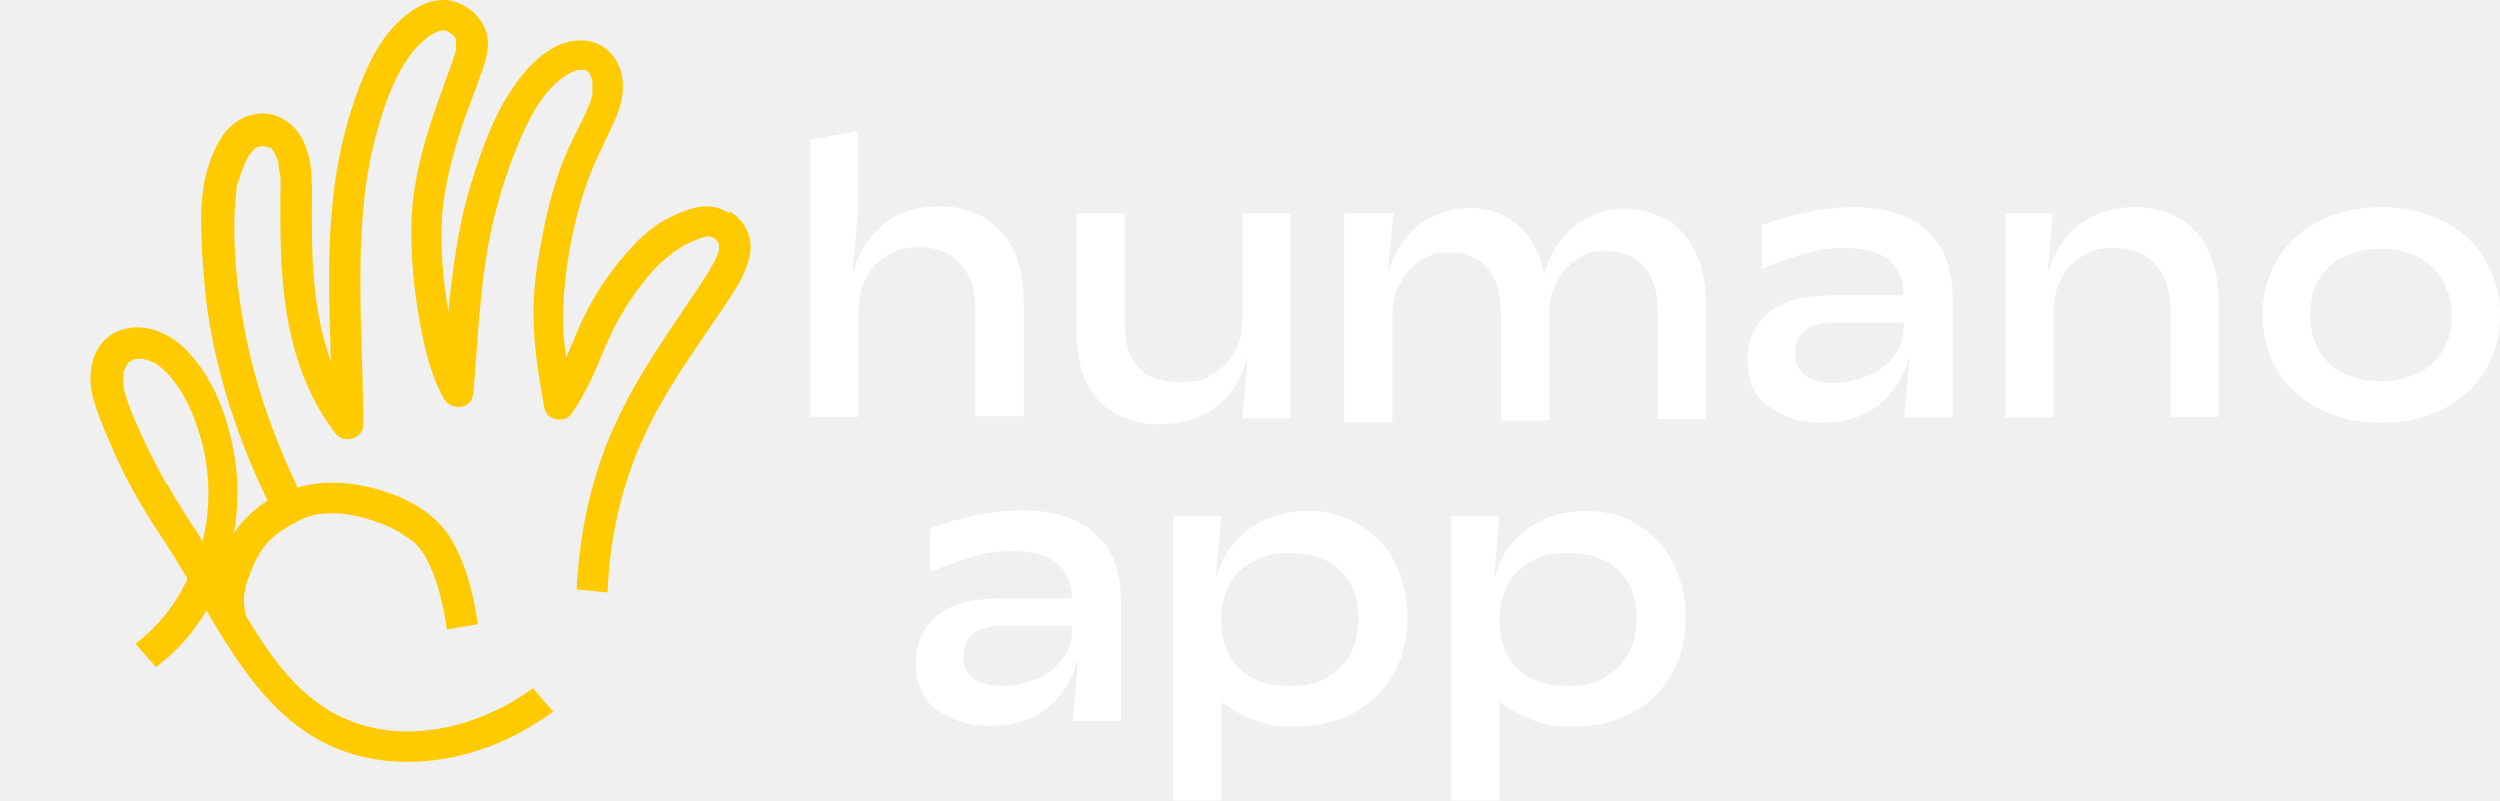
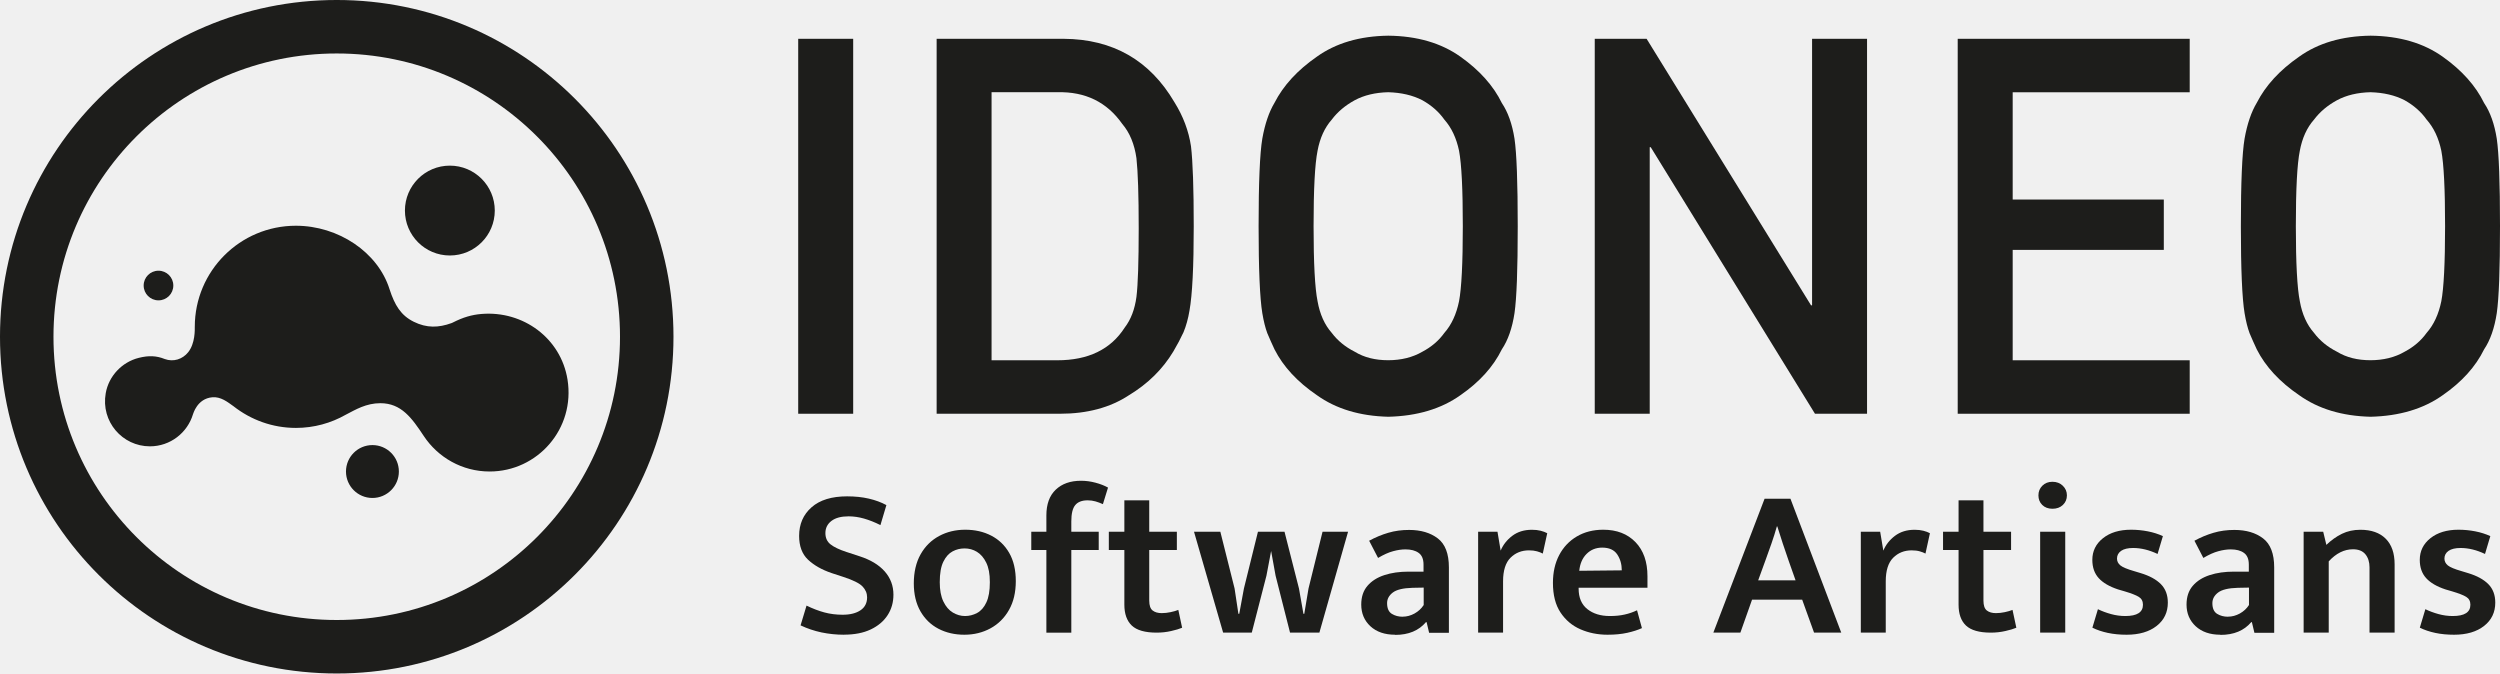
- <svg xmlns="http://www.w3.org/2000/svg" id="Capa_1" version="1.1" viewBox="-12 0 331.575 106.179" width="331.575" height="106.179">
+ <svg xmlns="http://www.w3.org/2000/svg" width="123.084mm" height="33.158mm" viewBox="0 0 123.084 33.158" version="1.1" id="svg1" xml:space="preserve">
  <defs id="defs1">
-     <linearGradient id="swatch17">
-       <stop style="stop-color:#523ec4;stop-opacity:1;" offset="0" id="stop17" />
-     </linearGradient>
    <style id="style1">
      .st0 {
-         fill: #ffcb00;
+         fill: #706f6f;
+         font-family: MuktaMahee-Medium, 'Mukta Mahee';
+         font-size: 21px;
+         font-weight: 500;
+         letter-spacing: .05em;
      }

      .st1 {
-         fill: #523ec4;
-       }
- 
-       .st2 {
-         fill: #fb8730;
+         fill: #1d1d1b;
      }
    </style>
  </defs>
-   <g id="g17" transform="translate(-130.325,-110.1214)">
-     <g id="g5">
-       <path class="st0" d="M 213.6,143 Z" id="path1" />
-       <path class="st0" d="M 213.6,143 Z" id="path2" />
-       <path class="st0" d="m 178.8,115.4 c 0,0 0,0 0.1,0.3 0,0 0,0 0,0 0,0 0,-0.2 -0.1,-0.3 z" id="path3" />
-       <path class="st0" d="m 213.6,143 c 0,0 0,0 0,0 z" id="path4" />
-       <path class="st0" d="m 215,138.4 c -2.4,-1.6 -5,-0.8 -7.3,0.3 -2,0.9 -3.7,2.2 -5.2,3.8 -2.8,2.9 -5.2,6.4 -6.9,10 -0.8,1.6 -1.4,3.4 -2.2,5 -0.2,-1.6 -0.4,-3.3 -0.4,-4.9 0,-3.4 0.4,-6.8 1,-10.1 0.7,-3.6 1.7,-7.2 3.1,-10.5 0.9,-2 1.9,-4 2.8,-6 0.8,-1.8 1.3,-3.9 0.9,-5.9 -0.6,-2.9 -3,-4.9 -6,-4.6 -3.8,0.3 -6.9,3.8 -8.8,6.8 -2.2,3.3 -3.6,7.2 -4.8,10.9 -2,6 -2.8,12.1 -3.4,18.3 -0.6,-3.6 -1,-7.2 -0.9,-10.8 0,-4.2 1,-8.3 2.2,-12.3 0.9,-3 2.2,-6 3.2,-9 0.7,-1.9 1.2,-4.1 0.1,-6 -0.7,-1.4 -2.1,-2.5 -3.6,-3 -2.1,-0.7 -4.2,0 -5.9,1.2 -3.8,2.6 -5.8,6.9 -7.3,11.1 -1.6,4.4 -2.6,9 -3.1,13.7 -0.8,7.2 -0.5,14.4 -0.3,21.6 -1.2,-3.3 -1.9,-6.9 -2.2,-10.5 -0.4,-4.1 -0.3,-8.2 -0.3,-12.2 0,-3.2 -0.4,-6.9 -3.2,-9 -2.8,-2.1 -6.5,-1.1 -8.5,1.6 -1.1,1.5 -1.8,3.4 -2.3,5.2 -0.5,1.7 -0.6,3.5 -0.7,5.3 0,3.7 0.2,7.4 0.6,11 1.1,9.4 4.1,18.6 8.2,27.1 -1.8,1.2 -3.3,2.6 -4.5,4.4 0,0 0,0 0,0.1 0.7,-3.7 0.7,-7.5 0,-11.1 -0.8,-4.4 -2.5,-9 -5.4,-12.4 -1.4,-1.7 -3.2,-3.1 -5.4,-3.7 -2.7,-0.7 -5.7,0 -7.2,2.6 -1.2,2.1 -1.2,4.7 -0.5,7 0.8,2.6 2,5.2 3.1,7.7 1.7,3.7 3.8,7.2 6.1,10.6 1.1,1.7 2.2,3.5 3.2,5.2 -1.6,3.4 -3.9,6.3 -6.9,8.6 l 2.7,3.1 c 2.7,-2 5,-4.6 6.7,-7.5 0.8,1.3 1.5,2.6 2.3,3.8 3,4.8 6.6,9.6 11.5,12.7 8.7,5.5 20.2,4.2 28.8,-0.9 1.2,-0.7 2.3,-1.4 3.4,-2.2 l -2.7,-3.1 c -6.8,5 -16.3,7.5 -24.3,4.3 -6.3,-2.5 -10.2,-8 -13.7,-13.8 -0.5,-1.6 -0.4,-3.3 0.2,-4.9 0.2,-0.5 0.4,-1.1 0.6,-1.6 0.1,-0.2 0.2,-0.5 0.3,-0.7 0.2,-0.4 0.1,-0.2 0.3,-0.6 0.7,-1.2 1.4,-2.2 2.5,-3 0.6,-0.5 1.2,-0.9 1.9,-1.3 0.4,-0.2 0.7,-0.4 1.1,-0.6 0.2,0 0.4,-0.2 0.6,-0.3 0,0 0.5,-0.2 0.5,-0.2 2.7,-0.9 5.8,-0.5 8.6,0.4 1.5,0.5 3,1.1 4.3,2 0.3,0.2 0.7,0.5 1,0.7 0.2,0.1 0.3,0.2 0.5,0.4 0,0 0,0 0.1,0.1 0.5,0.5 0.8,1 1.1,1.4 1.7,3 2.5,6.5 3,9.9 l 4.1,-0.7 c -0.5,-3.6 -1.4,-7.3 -3.1,-10.5 -1.8,-3.5 -5,-5.6 -8.7,-6.9 -3.4,-1.2 -7.4,-1.8 -11,-1 -0.4,0 -0.7,0.2 -1.1,0.3 -3.3,-7 -5.9,-14.3 -7.2,-21.9 -0.7,-3.8 -1.1,-7.6 -1.2,-11.5 0,-2 0,-4.1 0.3,-6.1 0,-0.1 0,-0.3 0,-0.4 0,0 0,0 0,0 0,-0.2 0.1,-0.4 0.2,-0.6 0.2,-0.5 0.3,-1 0.5,-1.5 0.4,-1.2 1,-2.4 1.9,-3.1 0.2,-0.1 0.6,-0.2 0.9,-0.2 0.3,0 0.5,0.1 0.8,0.2 0,0 0,0 0.1,0 0,0 0.1,0 0.2,0.1 0.1,0.2 0.3,0.3 0.4,0.5 0,0 0,0 0,0 0,0 0.1,0.2 0.1,0.3 0.1,0.3 0.3,0.6 0.4,0.9 0,0 0,0 0,0 0,0 0,0 0,0.1 0,0.2 0.1,0.4 0.1,0.6 0,0.4 0.1,0.8 0.2,1.2 0.1,1 0,2 0,3 0,3.9 0,7.9 0.4,11.8 0.7,7 2.6,13.9 7,19.5 1,1.3 3.6,0.6 3.6,-1.2 0,-8.6 -0.7,-17.1 -0.2,-25.7 0.2,-4 0.7,-8.1 1.7,-12 1.1,-4.2 2.5,-8.7 5.3,-12.1 0.5,-0.6 1.2,-1.2 1.8,-1.7 0.6,-0.4 1.2,-0.7 1.7,-0.8 0.5,-0.1 0.7,0 1.1,0.2 0.2,0.1 0.4,0.3 0.6,0.5 0,0 0.1,0.1 0.2,0.2 0,0 0,0 0,0.1 0,0 0.2,0.1 0.1,0.3 0,0 0,0 0,0 0,0 0,0 0,0 0,0 0,0 0,0 0,0 0,0 0,0.1 0,0.2 0,0.3 0,0.5 0,0.2 0,0.3 0,0.5 0.1,-0.6 0,0 0,0.2 -0.2,0.5 -0.3,1 -0.5,1.6 -2.5,6.8 -5.2,13.8 -5.4,21.2 -0.1,4.4 0.3,8.9 1.1,13.2 0.6,3.5 1.5,7.2 3.2,10.2 1,1.7 3.7,1.4 3.9,-0.7 0.7,-8 0.9,-16.1 2.9,-23.9 1,-3.8 2.3,-7.7 4,-11.3 1.3,-2.8 3.4,-6.2 6.4,-7.5 0.4,-0.2 0.3,-0.1 0.6,-0.2 0.2,0 0.3,0 0.5,0 0,0 0,0 0,0 0.1,0 0.2,0 0.4,0 0,0 0,0 0,0 0.1,0 0.2,0 0.3,0.1 0,0 0,0 0,0 0,0 0.1,0.1 0.2,0.2 0,0 0,0 0,0 0,0 0.2,0.2 0.2,0.3 0,0.1 0.1,0.3 0.2,0.5 0,0 0.1,0.5 0.1,0.6 0,0 0,0 0,0 0,0 0,0.2 0,0.3 0,0.2 0,0.4 0,0.6 0,0.2 0,0.4 0,0.5 0,0 0,0 0,0 0,0 0,0.2 0,0.2 -0.2,0.8 -0.5,1.5 -0.8,2.2 -0.9,2 -2,3.9 -2.8,5.9 -1.4,3.3 -2.3,6.8 -3,10.4 -0.7,3.6 -1.3,7.2 -1.2,10.9 0,4 0.7,8 1.4,12 0.3,1.8 2.7,2.3 3.7,0.8 1.9,-2.7 3.2,-5.9 4.5,-9 1.3,-3 2.9,-5.8 5,-8.4 0.9,-1.1 1.6,-2 2.7,-2.9 0.4,-0.3 0.8,-0.7 1.2,-1 0.2,-0.1 0.4,-0.3 0.6,-0.4 0,0 0,0 0,0 0.1,0 0.2,-0.1 0.3,-0.2 0.6,-0.4 1.3,-0.7 2,-1 0.7,-0.3 1.5,-0.6 2.1,-0.5 0,0 0.3,0.2 0.3,0.1 0.1,0 0.3,0.3 0.3,0.2 0.1,0.2 0.3,0.3 0.4,0.5 0,0 0,0.2 0.1,0.3 0,0 0,0 0,0 0,0 0,0 0,0 0,0 0,0 0,0 0,0.1 0,0.2 0,0.1 0,0 0,0 0,0 0,0 0,0.1 0,0.2 0,0 0,-0.1 0,-0.2 0,0 0,0.1 0,0.2 0,0 0,0.2 0,0.3 0,0 0,0 0,0 -0.1,0.4 -0.2,0.8 -0.4,1.1 0,0.2 -0.2,0.4 -0.3,0.6 0,0 0,0.2 -0.1,0.2 0,0 0,0.1 -0.1,0.2 -0.6,1.1 -1.3,2.1 -2,3.2 -3.8,5.7 -7.8,11.2 -10.7,17.5 -3.3,7 -4.9,14.6 -5.3,22.3 l 4.1,0.4 c 0.3,-7.2 1.8,-14.1 4.8,-20.6 2.9,-6.4 7.1,-12 11,-17.8 1.3,-2 2.7,-4.1 3.1,-6.5 0.4,-2.2 -0.7,-4.4 -2.6,-5.6 z m -74.6,35.9 c -1,-1.7 -1.8,-3.4 -2.7,-5.2 -1,-2.1 -2.1,-4.5 -2.7,-6.5 -0.3,-0.9 -0.4,-1.8 -0.3,-2.7 0,-0.4 0,-0.5 0.2,-0.9 0.2,-0.4 0.3,-0.6 0.6,-0.9 0.6,-0.4 1.3,-0.5 2,-0.3 0.4,0 0.8,0.3 1.2,0.4 0.3,0.1 0.5,0.3 0.8,0.5 0,0 0.6,0.5 0.6,0.5 2.5,2.5 3.9,5.7 4.9,9.2 1.2,4.3 1.3,9 0.2,13.5 -1.6,-2.5 -3.3,-5 -4.7,-7.6 z m 55.7,-54.5 c -0.2,0 -0.1,0 0,0 z m 0.5,0.3 z m 0.3,1.3 c 0,0.1 0,0.2 0,0 z" id="path5" />
+   <g id="layer1" transform="translate(-67.5931,-36.52322)">
+     <g id="g6" transform="matrix(0.2645833,0,0,0.2645833,18.64784,-24.44472)">
+       <path class="st1" d="m 333.52,237.65 h 10.23 v 69.77 h -10.23 z" id="path1" />
+       <path class="st1" d="m 359.27,237.65 h 23.65 c 9.15,0.06 16.01,3.99 20.59,11.77 1.64,2.62 2.67,5.36 3.1,8.23 0.34,2.87 0.51,7.83 0.51,14.88 0,7.5 -0.26,12.73 -0.79,15.7 -0.25,1.5 -0.62,2.84 -1.11,4.02 -0.53,1.15 -1.16,2.34 -1.9,3.59 -1.98,3.29 -4.73,6 -8.25,8.13 -3.49,2.3 -7.77,3.45 -12.84,3.45 h -22.95 v -69.77 z m 10.23,59.82 h 12.25 c 5.75,0 9.93,-2.03 12.53,-6.09 1.15,-1.5 1.87,-3.4 2.18,-5.71 0.28,-2.27 0.42,-6.52 0.42,-12.76 0,-6.24 -0.14,-10.42 -0.42,-13.04 -0.37,-2.62 -1.25,-4.75 -2.64,-6.38 -2.85,-4.06 -6.87,-6.03 -12.07,-5.9 H 369.5 v 49.87 z" id="path2" />
+       <path class="st1" d="m 419.19,272.53 c 0,-8.12 0.23,-13.55 0.69,-16.3 0.49,-2.75 1.25,-4.97 2.27,-6.67 1.64,-3.21 4.26,-6.07 7.88,-8.58 3.55,-2.54 7.98,-3.84 13.3,-3.91 5.37,0.06 9.85,1.37 13.43,3.92 3.55,2.52 6.12,5.39 7.69,8.61 1.14,1.69 1.93,3.91 2.36,6.65 0.4,2.74 0.6,8.17 0.6,16.27 0,8.1 -0.2,13.37 -0.6,16.17 -0.43,2.81 -1.22,5.06 -2.36,6.75 -1.58,3.22 -4.14,6.06 -7.69,8.52 -3.58,2.55 -8.06,3.89 -13.43,4.02 -5.31,-0.13 -9.74,-1.47 -13.3,-4.02 -3.61,-2.46 -6.24,-5.29 -7.88,-8.52 -0.49,-1.05 -0.94,-2.06 -1.34,-3.01 -0.37,-0.99 -0.68,-2.23 -0.93,-3.73 -0.46,-2.81 -0.69,-8.2 -0.69,-16.17 z m 10.23,0 c 0,6.87 0.25,11.52 0.74,13.95 0.43,2.43 1.32,4.4 2.65,5.9 1.08,1.44 2.51,2.61 4.27,3.5 1.73,1.06 3.81,1.58 6.22,1.58 2.41,0 4.56,-0.53 6.36,-1.58 1.7,-0.9 3.06,-2.06 4.09,-3.5 1.33,-1.5 2.24,-3.47 2.74,-5.9 0.46,-2.43 0.7,-7.08 0.7,-13.95 0,-6.87 -0.23,-11.56 -0.7,-14.05 -0.5,-2.37 -1.41,-4.3 -2.74,-5.8 -1.02,-1.44 -2.38,-2.64 -4.09,-3.6 -1.8,-0.93 -3.92,-1.42 -6.36,-1.49 -2.41,0.06 -4.49,0.56 -6.22,1.49 -1.76,0.96 -3.19,2.16 -4.27,3.6 -1.33,1.5 -2.21,3.44 -2.65,5.8 -0.5,2.49 -0.74,7.18 -0.74,14.05 z" id="path3" />
+       <path class="st1" d="m 481.75,237.65 h 9.64 l 30.6,49.6 h 0.19 v -49.6 h 10.23 v 69.77 h -9.69 l -30.56,-49.6 h -0.19 v 49.6 h -10.23 v -69.77 z" id="path4" />
+       <path class="st1" d="m 549.28,237.65 h 43.17 v 9.95 h -32.94 v 19.96 h 28.12 v 9.37 h -28.12 v 20.54 h 32.94 v 9.95 h -43.17 z" id="path5" />
+       <path class="st1" d="m 601.97,272.53 c 0,-8.12 0.23,-13.55 0.69,-16.3 0.49,-2.75 1.25,-4.97 2.27,-6.67 1.64,-3.21 4.26,-6.07 7.88,-8.58 3.55,-2.54 7.98,-3.84 13.3,-3.91 5.37,0.06 9.85,1.37 13.43,3.92 3.55,2.52 6.12,5.39 7.69,8.61 1.14,1.69 1.93,3.91 2.36,6.65 0.4,2.74 0.6,8.17 0.6,16.27 0,8.1 -0.2,13.37 -0.6,16.17 -0.43,2.81 -1.22,5.06 -2.36,6.75 -1.58,3.22 -4.14,6.06 -7.69,8.52 -3.58,2.55 -8.06,3.89 -13.43,4.02 -5.31,-0.13 -9.74,-1.47 -13.3,-4.02 -3.61,-2.46 -6.24,-5.29 -7.88,-8.52 -0.49,-1.05 -0.94,-2.06 -1.34,-3.01 -0.37,-0.99 -0.68,-2.23 -0.93,-3.73 -0.46,-2.81 -0.69,-8.2 -0.69,-16.17 z m 10.23,0 c 0,6.87 0.25,11.52 0.74,13.95 0.43,2.43 1.32,4.4 2.65,5.9 1.08,1.44 2.51,2.61 4.27,3.5 1.73,1.06 3.81,1.58 6.22,1.58 2.41,0 4.56,-0.53 6.36,-1.58 1.7,-0.9 3.06,-2.06 4.09,-3.5 1.33,-1.5 2.24,-3.47 2.74,-5.9 0.46,-2.43 0.7,-7.08 0.7,-13.95 0,-6.87 -0.23,-11.56 -0.7,-14.05 -0.5,-2.37 -1.41,-4.3 -2.74,-5.8 -1.02,-1.44 -2.38,-2.64 -4.09,-3.6 -1.8,-0.93 -3.92,-1.42 -6.36,-1.49 -2.41,0.06 -4.49,0.56 -6.22,1.49 -1.76,0.96 -3.19,2.16 -4.27,3.6 -1.33,1.5 -2.21,3.44 -2.65,5.8 -0.5,2.49 -0.74,7.18 -0.74,14.05 z" id="path6" />
    </g>
-     <g id="g16" style="fill:#ffffff;fill-opacity:1">
-       <g id="g11" style="fill:#ffffff;fill-opacity:1">
-         <path class="st2" d="m 225.7,128.7 6.4,-1.2 v 10.8 l -0.7,7.9 h 0.1 c 0.7,-2.7 2.1,-4.8 4.1,-6.4 2,-1.6 4.4,-2.3 7.2,-2.3 2.8,0 4.4,0.5 6.1,1.5 1.7,1 3,2.5 3.9,4.4 0.9,1.9 1.3,4.2 1.3,6.9 v 15 h -6.4 v -14.2 c 0,-2.5 -0.7,-4.5 -2,-6 -1.3,-1.5 -3.2,-2.2 -5.5,-2.2 -2.3,0 -3,0.4 -4.2,1.1 -1.2,0.7 -2.2,1.7 -2.8,3 -0.7,1.3 -1,2.7 -1,4.4 v 14 h -6.4 v -36.8 z" id="path6" style="fill:#ffffff;fill-opacity:1" />
-         <path class="st2" d="m 263.9,163.1 c -1.9,-2.1 -2.8,-5.2 -2.8,-9.3 v -15.4 h 6.4 v 14.7 c 0,2.6 0.6,4.5 1.9,5.8 1.2,1.3 3,1.9 5.4,1.9 2.4,0 3.2,-0.3 4.4,-1.1 1.3,-0.7 2.2,-1.7 2.9,-2.9 0.7,-1.3 1,-2.7 1,-4.4 v -14 h 6.4 v 27.2 h -6.4 l 0.7,-7.9 h -0.1 c -0.7,2.7 -2.1,4.8 -4.1,6.4 -2,1.5 -4.5,2.3 -7.5,2.3 -3,0 -6.3,-1.1 -8.1,-3.2 z" id="path7" style="fill:#ffffff;fill-opacity:1" />
-         <path class="st2" d="m 296.7,138.4 h 6.4 l -0.7,7.9 h 0.1 c 0.7,-2.7 2,-4.8 4,-6.3 2,-1.5 4.2,-2.3 6.7,-2.3 2.5,0 4.8,0.8 6.5,2.3 1.7,1.5 2.9,3.6 3.4,6.4 h 0.1 c 0.7,-2.7 2.1,-4.8 4,-6.3 1.9,-1.5 4.2,-2.3 6.7,-2.3 2.5,0 5.9,1.1 7.8,3.4 1.9,2.3 2.9,5.4 2.9,9.5 v 15 h -6.4 v -14.2 c 0,-2.6 -0.6,-4.6 -1.8,-6 -1.2,-1.4 -2.9,-2.1 -5.1,-2.1 -2.2,0 -2.6,0.4 -3.8,1.1 -1.1,0.7 -2,1.7 -2.7,3 -0.7,1.3 -1,2.7 -1,4.4 v 14 h -6.4 v -14.2 c 0,-2.6 -0.6,-4.6 -1.8,-6 -1.2,-1.4 -2.9,-2.1 -5.1,-2.1 -2.2,0 -2.6,0.4 -3.8,1.1 -1.1,0.7 -2,1.7 -2.7,3 -0.7,1.3 -1,2.7 -1,4.4 v 14 h -6.4 v -27.2 z" id="path8" style="fill:#ffffff;fill-opacity:1" />
-         <path class="st2" d="m 352.7,164 c -1.8,-1.5 -2.6,-3.6 -2.6,-6.2 0,-2.6 1,-4.8 2.9,-6.3 1.9,-1.5 4.7,-2.2 8.2,-2.2 h 9.6 c 0,-2.1 -0.7,-3.6 -2,-4.7 -1.3,-1.1 -3.2,-1.6 -5.6,-1.6 -2.4,0 -3.5,0.2 -5.3,0.7 -1.9,0.5 -3.8,1.2 -5.9,2.1 V 140 c 4.4,-1.6 8.5,-2.4 12.3,-2.4 3.8,0 7.3,1 9.6,3.1 2.2,2 3.4,5 3.4,8.9 v 15.9 h -6.4 l 0.7,-7.9 h -0.1 c -0.8,2.8 -2.2,4.9 -4.2,6.4 -2,1.5 -4.5,2.2 -7.4,2.2 -2.9,0 -5.3,-0.8 -7.1,-2.3 z m 13.4,-4 c 1.4,-0.6 2.6,-1.5 3.4,-2.7 0.9,-1.1 1.3,-2.3 1.3,-3.7 v -0.7 h -9 c -1.8,0 -3.1,0.3 -4,1 -0.9,0.7 -1.4,1.7 -1.4,3 0,1.3 0.4,2.3 1.3,3 0.9,0.7 2.2,1 3.8,1 1.6,0 3.1,-0.3 4.6,-1 z" id="path9" style="fill:#ffffff;fill-opacity:1" />
-         <path class="st2" d="m 384.2,138.4 h 6.4 l -0.7,7.9 h 0.1 c 0.7,-2.7 2.1,-4.8 4.1,-6.4 2,-1.5 4.4,-2.3 7.2,-2.3 2.8,0 4.4,0.5 6.1,1.5 1.7,1 3,2.5 3.9,4.4 0.9,1.9 1.3,4.2 1.3,6.9 v 15 h -6.4 v -14.2 c 0,-2.5 -0.7,-4.5 -2,-6 -1.3,-1.5 -3.2,-2.2 -5.5,-2.2 -2.3,0 -3,0.4 -4.2,1.1 -1.2,0.7 -2.2,1.7 -2.8,3 -0.7,1.3 -1,2.7 -1,4.4 v 14 h -6.4 v -27.2 z" id="path10" style="fill:#ffffff;fill-opacity:1" />
-         <path class="st2" d="m 426,164.4 c -2.4,-1.2 -4.3,-2.9 -5.6,-5.1 -1.3,-2.2 -2,-4.6 -2,-7.4 0,-2.8 0.7,-5.2 2,-7.4 1.3,-2.2 3.2,-3.9 5.6,-5.1 2.4,-1.2 5.1,-1.8 8.1,-1.8 3,0 5.8,0.6 8.2,1.8 2.4,1.2 4.3,2.9 5.6,5.1 1.3,2.2 2,4.6 2,7.4 0,2.8 -0.7,5.2 -2,7.4 -1.3,2.2 -3.2,3.9 -5.6,5.1 -2.4,1.2 -5.1,1.8 -8.2,1.8 -3.1,0 -5.7,-0.6 -8.1,-1.8 z m 13.1,-4.8 c 1.4,-0.7 2.5,-1.8 3.3,-3.1 0.8,-1.3 1.1,-2.9 1.1,-4.6 0,-1.7 -0.4,-3.2 -1.2,-4.6 -0.8,-1.3 -1.9,-2.4 -3.3,-3.1 -1.4,-0.7 -3,-1.1 -4.9,-1.1 -1.9,0 -3.5,0.4 -5,1.1 -1.4,0.7 -2.5,1.8 -3.3,3.1 -0.8,1.3 -1.1,2.9 -1.1,4.6 0,1.7 0.4,3.2 1.1,4.6 0.8,1.3 1.8,2.4 3.3,3.1 1.4,0.7 3.1,1.1 5,1.1 1.9,0 3.5,-0.4 4.9,-1.1 z" id="path11" style="fill:#ffffff;fill-opacity:1" />
-       </g>
-       <g id="g15" style="fill:#ffffff;fill-opacity:1">
-         <path class="st2" d="m 242.4,204.2 c -1.8,-1.5 -2.6,-3.6 -2.6,-6.2 0,-2.6 1,-4.8 2.9,-6.3 1.9,-1.5 4.7,-2.2 8.2,-2.2 h 9.6 c 0,-2.1 -0.7,-3.6 -2,-4.7 -1.3,-1.1 -3.2,-1.6 -5.6,-1.6 -2.4,0 -3.5,0.2 -5.3,0.7 -1.9,0.5 -3.8,1.2 -5.9,2.1 v -5.8 c 4.4,-1.6 8.5,-2.4 12.3,-2.4 3.8,0 7.3,1 9.6,3.1 2.2,2 3.4,5 3.4,8.9 v 15.9 h -6.4 l 0.7,-7.9 h -0.1 c -0.8,2.8 -2.2,4.9 -4.2,6.4 -2,1.5 -4.5,2.2 -7.4,2.2 -2.9,0 -5.3,-0.8 -7.1,-2.3 z m 13.4,-4 c 1.4,-0.6 2.6,-1.5 3.4,-2.7 0.9,-1.1 1.3,-2.3 1.3,-3.7 v -0.7 h -9 c -1.8,0 -3.1,0.3 -4,1 -0.9,0.7 -1.4,1.7 -1.4,3 0,1.3 0.4,2.3 1.3,3 0.9,0.7 2.2,1 3.8,1 1.6,0 3.1,-0.3 4.6,-1 z" id="path13" style="fill:#ffffff;fill-opacity:1" />
-         <path class="st2" d="m 273.9,178.6 h 6.4 l -0.7,7.9 h 0.1 c 0.8,-2.7 2.3,-4.8 4.4,-6.3 2.1,-1.5 4.7,-2.3 7.6,-2.3 2.9,0 4.9,0.6 6.9,1.8 2,1.2 3.6,2.8 4.7,5 1.1,2.2 1.7,4.6 1.7,7.3 0,2.7 -0.6,5.4 -1.9,7.6 -1.3,2.2 -3,3.9 -5.3,5.1 -2.3,1.2 -4.9,1.8 -7.8,1.8 -2.9,0 -3.6,-0.3 -5.1,-0.8 -1.5,-0.5 -3.1,-1.4 -4.6,-2.5 v 13.1 h -6.4 z m 20.4,21.3 c 1.4,-0.7 2.4,-1.7 3.1,-3 0.7,-1.3 1.1,-2.9 1.1,-4.7 0,-2.7 -0.8,-4.9 -2.4,-6.4 -1.6,-1.6 -3.8,-2.3 -6.7,-2.3 -2.9,0 -3.6,0.4 -4.9,1.1 -1.4,0.7 -2.4,1.7 -3.1,3 -0.7,1.3 -1.1,2.9 -1.1,4.7 0,2.8 0.8,4.9 2.4,6.5 1.6,1.6 3.9,2.3 6.7,2.3 2.8,0 3.5,-0.4 4.9,-1.1 z" id="path14" style="fill:#ffffff;fill-opacity:1" />
-         <path class="st2" d="m 310.8,178.6 h 6.4 l -0.7,7.9 h 0.1 c 0.8,-2.7 2.3,-4.8 4.4,-6.3 2.1,-1.5 4.7,-2.3 7.6,-2.3 2.9,0 4.9,0.6 6.9,1.8 2,1.2 3.6,2.8 4.7,5 1.1,2.2 1.7,4.6 1.7,7.3 0,2.7 -0.6,5.4 -1.9,7.6 -1.3,2.2 -3,3.9 -5.3,5.1 -2.3,1.2 -4.9,1.8 -7.8,1.8 -2.9,0 -3.6,-0.3 -5.1,-0.8 -1.5,-0.5 -3.1,-1.4 -4.6,-2.5 v 13.1 h -6.4 z m 20.4,21.3 c 1.4,-0.7 2.4,-1.7 3.1,-3 0.7,-1.3 1.1,-2.9 1.1,-4.7 0,-2.7 -0.8,-4.9 -2.4,-6.4 -1.6,-1.6 -3.8,-2.3 -6.7,-2.3 -2.9,0 -3.6,0.4 -4.9,1.1 -1.4,0.7 -2.4,1.7 -3.1,3 -0.7,1.3 -1.1,2.9 -1.1,4.7 0,2.8 0.8,4.9 2.4,6.5 1.6,1.6 3.9,2.3 6.7,2.3 2.8,0 3.5,-0.4 4.9,-1.1 z" id="path15" style="fill:#ffffff;fill-opacity:1" />
-       </g>
+     <g id="g22" transform="matrix(0.2645833,0,0,0.2645833,18.64784,-24.44472)">
+       <path class="st1" d="m 342.02,348.54 c -1.42,0 -2.81,-0.15 -4.17,-0.43 -1.36,-0.29 -2.66,-0.73 -3.89,-1.31 l 1.11,-3.68 c 1.13,0.55 2.24,0.98 3.32,1.27 1.08,0.29 2.21,0.43 3.4,0.43 1.4,0 2.5,-0.28 3.32,-0.83 0.82,-0.55 1.23,-1.36 1.23,-2.41 0,-0.76 -0.29,-1.44 -0.87,-2.04 -0.58,-0.59 -1.77,-1.18 -3.56,-1.76 l -2.17,-0.71 c -1.85,-0.63 -3.31,-1.47 -4.41,-2.51 -1.09,-1.04 -1.64,-2.51 -1.64,-4.41 0,-2.19 0.77,-3.96 2.31,-5.32 1.54,-1.36 3.75,-2.04 6.62,-2.04 1.48,0 2.82,0.14 4.03,0.42 1.21,0.28 2.31,0.68 3.28,1.21 l -1.11,3.72 c -1.05,-0.53 -2.07,-0.93 -3.04,-1.21 -0.98,-0.28 -1.94,-0.42 -2.89,-0.42 -1.37,0 -2.43,0.28 -3.18,0.85 -0.75,0.57 -1.13,1.32 -1.13,2.27 0,0.9 0.32,1.59 0.95,2.09 0.63,0.5 1.62,0.98 2.97,1.42 l 2.41,0.79 c 2.06,0.66 3.62,1.6 4.71,2.83 1.08,1.23 1.62,2.67 1.62,4.33 0,1.42 -0.36,2.7 -1.09,3.82 -0.73,1.12 -1.77,2 -3.14,2.65 -1.37,0.65 -3.03,0.97 -4.98,0.97 z" id="path7" />
+       <path class="st1" d="m 364.44,348.54 c -1.79,0 -3.4,-0.37 -4.82,-1.11 -1.42,-0.74 -2.54,-1.83 -3.36,-3.26 -0.82,-1.44 -1.23,-3.17 -1.23,-5.2 0,-2.03 0.42,-3.91 1.27,-5.4 0.84,-1.49 1.99,-2.62 3.44,-3.4 1.45,-0.78 3.07,-1.17 4.86,-1.17 1.79,0 3.4,0.36 4.82,1.09 1.42,0.73 2.54,1.8 3.36,3.22 0.82,1.42 1.23,3.18 1.23,5.26 0,2.08 -0.42,3.87 -1.27,5.36 -0.84,1.49 -1.99,2.63 -3.44,3.42 -1.45,0.79 -3.07,1.19 -4.86,1.19 z m 0.12,-3.48 c 0.79,0 1.54,-0.19 2.25,-0.57 0.71,-0.38 1.29,-1.03 1.72,-1.96 0.44,-0.92 0.65,-2.17 0.65,-3.76 0,-1.59 -0.22,-2.71 -0.67,-3.64 -0.45,-0.92 -1.03,-1.59 -1.74,-2.02 -0.71,-0.43 -1.48,-0.63 -2.29,-0.63 -0.81,0 -1.54,0.18 -2.23,0.55 -0.7,0.37 -1.27,1.01 -1.72,1.92 -0.45,0.91 -0.67,2.18 -0.67,3.82 0,1.45 0.22,2.64 0.67,3.58 0.45,0.94 1.03,1.62 1.76,2.06 0.72,0.43 1.48,0.65 2.27,0.65 z" id="path8" />
+       <path class="st1" d="m 379.7,348.15 v -15.38 h -2.81 v -3.4 h 2.81 v -3.04 c 0,-2.08 0.58,-3.68 1.74,-4.78 1.16,-1.11 2.73,-1.66 4.71,-1.66 0.9,0 1.79,0.12 2.69,0.36 0.9,0.24 1.67,0.54 2.33,0.91 l -0.95,3.08 c -0.47,-0.21 -0.94,-0.38 -1.38,-0.51 -0.45,-0.13 -0.94,-0.2 -1.46,-0.2 -1.05,0 -1.83,0.3 -2.31,0.89 -0.49,0.59 -0.73,1.6 -0.73,3.02 v 1.94 h 5.1 v 3.4 h -5.1 v 15.38 h -4.63 z" id="path9" />
+       <path class="st1" d="m 400.22,348.15 c -2.16,0 -3.7,-0.44 -4.63,-1.32 -0.92,-0.88 -1.38,-2.18 -1.38,-3.89 v -10.16 h -2.89 v -3.4 h 2.89 v -5.85 h 4.63 v 5.85 h 5.14 v 3.4 h -5.14 v 9.41 c 0,0.9 0.21,1.51 0.63,1.84 0.42,0.33 0.99,0.49 1.7,0.49 0.53,0 1.07,-0.06 1.64,-0.18 0.57,-0.12 1.05,-0.26 1.44,-0.42 l 0.71,3.32 c -0.5,0.21 -1.18,0.42 -2.04,0.61 -0.86,0.2 -1.76,0.3 -2.71,0.3 z" id="path10" />
+       <path class="st1" d="m 412.59,348.15 -5.42,-18.78 h 4.9 l 2.65,10.56 0.71,4.71 h 0.16 l 0.87,-4.71 2.61,-10.56 h 4.94 l 2.69,10.56 0.83,4.71 h 0.16 l 0.79,-4.71 2.61,-10.56 h 4.75 l -5.34,18.78 h -5.46 l -2.69,-10.6 -0.83,-4.59 -0.87,4.59 -2.73,10.6 h -5.34 z" id="path11" />
+       <path class="st1" d="m 444.58,348.54 c -1.92,0 -3.45,-0.53 -4.59,-1.58 -1.13,-1.05 -1.7,-2.4 -1.7,-4.03 0,-1.42 0.38,-2.58 1.15,-3.48 0.77,-0.9 1.81,-1.56 3.14,-2 1.33,-0.44 2.84,-0.65 4.53,-0.65 h 2.77 v -1.3 c 0,-1.03 -0.3,-1.76 -0.91,-2.19 -0.61,-0.44 -1.42,-0.65 -2.45,-0.65 -0.71,0 -1.48,0.11 -2.31,0.34 -0.83,0.22 -1.76,0.64 -2.79,1.25 l -1.66,-3.2 c 1.16,-0.63 2.35,-1.13 3.56,-1.48 1.21,-0.36 2.5,-0.53 3.88,-0.53 2.19,0 3.97,0.53 5.34,1.58 1.37,1.05 2.06,2.85 2.06,5.38 v 12.18 h -3.68 l -0.47,-1.98 h -0.12 c -1.34,1.58 -3.25,2.37 -5.73,2.37 z m 1.42,-3.36 c 0.76,0 1.5,-0.2 2.21,-0.59 0.71,-0.4 1.28,-0.92 1.7,-1.58 v -3.24 l -2.1,0.04 c -1.74,0.05 -2.96,0.35 -3.66,0.89 -0.7,0.54 -1.05,1.19 -1.05,1.96 0,0.98 0.3,1.64 0.89,2 0.59,0.36 1.26,0.53 2,0.53 z" id="path12" />
+       <path class="st1" d="m 460.04,348.15 v -18.78 h 3.6 l 0.59,3.52 c 0.45,-1.08 1.17,-2 2.16,-2.75 0.99,-0.75 2.21,-1.13 3.66,-1.13 0.61,0 1.15,0.06 1.62,0.18 0.47,0.12 0.88,0.27 1.23,0.46 l -0.83,3.79 c -0.29,-0.16 -0.65,-0.3 -1.07,-0.42 -0.42,-0.12 -0.92,-0.18 -1.5,-0.18 -1.37,0 -2.52,0.46 -3.44,1.38 -0.92,0.92 -1.38,2.39 -1.38,4.39 v 9.53 h -4.63 z" id="path13" />
+       <path class="st1" d="m 484.12,348.54 c -1.82,0 -3.5,-0.34 -5.04,-1.01 -1.54,-0.67 -2.78,-1.72 -3.72,-3.14 -0.94,-1.42 -1.4,-3.26 -1.4,-5.5 0,-1.98 0.39,-3.7 1.17,-5.18 0.78,-1.48 1.87,-2.63 3.28,-3.46 1.41,-0.83 3.05,-1.25 4.92,-1.25 2.5,0 4.5,0.77 5.99,2.31 1.49,1.54 2.23,3.66 2.23,6.35 v 2.13 h -12.81 v 0.16 c 0,1.69 0.54,2.96 1.62,3.82 1.08,0.86 2.48,1.29 4.19,1.29 1.03,0 1.95,-0.09 2.77,-0.28 0.82,-0.18 1.58,-0.45 2.29,-0.79 l 0.91,3.32 c -0.74,0.34 -1.64,0.63 -2.71,0.87 -1.07,0.24 -2.3,0.36 -3.7,0.36 z m -5.26,-11.9 7.91,-0.08 c 0,-1.13 -0.28,-2.12 -0.85,-2.97 -0.57,-0.84 -1.5,-1.26 -2.79,-1.26 -1.16,0 -2.13,0.39 -2.91,1.17 -0.78,0.78 -1.23,1.83 -1.36,3.14 z" id="path14" />
+       <path class="st1" d="m 503.81,348.15 9.53,-24.91 h 4.82 l 9.45,24.91 h -5.06 l -2.21,-6.13 h -9.33 l -2.17,6.13 h -5.02 z m 8.34,-9.73 h 6.96 l -1.3,-3.68 c -0.37,-1.05 -0.73,-2.12 -1.09,-3.2 -0.36,-1.08 -0.69,-2.13 -1.01,-3.16 h -0.08 c -0.29,1.03 -0.62,2.08 -0.99,3.14 -0.37,1.06 -0.75,2.14 -1.15,3.22 z" id="path15" />
+       <path class="st1" d="m 531.25,348.15 v -18.78 h 3.6 l 0.59,3.52 c 0.45,-1.08 1.17,-2 2.16,-2.75 0.99,-0.75 2.21,-1.13 3.66,-1.13 0.61,0 1.15,0.06 1.62,0.18 0.47,0.12 0.88,0.27 1.23,0.46 l -0.83,3.79 c -0.29,-0.16 -0.65,-0.3 -1.07,-0.42 -0.42,-0.12 -0.92,-0.18 -1.5,-0.18 -1.37,0 -2.52,0.46 -3.44,1.38 -0.92,0.92 -1.38,2.39 -1.38,4.39 v 9.53 h -4.63 z" id="path16" />
+       <path class="st1" d="m 555.45,348.15 c -2.16,0 -3.7,-0.44 -4.63,-1.32 -0.93,-0.88 -1.38,-2.18 -1.38,-3.89 v -10.16 h -2.89 v -3.4 h 2.89 v -5.85 h 4.63 v 5.85 h 5.14 v 3.4 h -5.14 v 9.41 c 0,0.9 0.21,1.51 0.63,1.84 0.42,0.33 0.99,0.49 1.7,0.49 0.53,0 1.07,-0.06 1.64,-0.18 0.57,-0.12 1.05,-0.26 1.44,-0.42 l 0.71,3.32 c -0.5,0.21 -1.18,0.42 -2.04,0.61 -0.86,0.2 -1.76,0.3 -2.71,0.3 z" id="path17" />
+       <path class="st1" d="m 566.91,325.1 c -0.79,0 -1.42,-0.24 -1.9,-0.71 -0.48,-0.47 -0.71,-1.07 -0.71,-1.78 0,-0.71 0.24,-1.31 0.73,-1.8 0.49,-0.49 1.11,-0.73 1.88,-0.73 0.77,0 1.4,0.24 1.92,0.73 0.51,0.49 0.77,1.09 0.77,1.8 0,0.71 -0.25,1.3 -0.75,1.78 -0.5,0.48 -1.15,0.71 -1.94,0.71 z m -2.29,23.05 v -18.78 h 4.67 v 18.78 z" id="path18" />
+       <path class="st1" d="m 580.71,348.54 c -1.26,0 -2.43,-0.11 -3.5,-0.34 -1.07,-0.23 -2.02,-0.55 -2.87,-0.97 l 1.03,-3.44 c 0.76,0.37 1.58,0.67 2.45,0.91 0.87,0.24 1.75,0.36 2.65,0.36 2.19,0 3.28,-0.7 3.28,-2.1 0,-0.66 -0.26,-1.15 -0.77,-1.46 -0.51,-0.32 -1.39,-0.66 -2.63,-1.03 l -1.23,-0.36 c -1.61,-0.53 -2.81,-1.23 -3.6,-2.1 -0.79,-0.87 -1.19,-2 -1.19,-3.4 0,-1.63 0.66,-2.98 1.98,-4.03 1.32,-1.05 3.06,-1.58 5.22,-1.58 1.05,0 2.1,0.1 3.12,0.3 1.03,0.2 1.96,0.5 2.81,0.89 l -0.99,3.32 c -1.56,-0.74 -3.07,-1.11 -4.55,-1.11 -0.98,0 -1.72,0.18 -2.23,0.53 -0.51,0.36 -0.77,0.84 -0.77,1.44 0,0.5 0.21,0.92 0.63,1.27 0.42,0.34 1.28,0.7 2.57,1.07 l 1.19,0.36 c 1.66,0.5 2.92,1.19 3.78,2.06 0.86,0.87 1.29,2.02 1.29,3.44 0,1.79 -0.69,3.24 -2.08,4.33 -1.39,1.09 -3.25,1.64 -5.59,1.64 z" id="path19" />
+       <path class="st1" d="m 598.15,348.54 c -1.92,0 -3.45,-0.53 -4.59,-1.58 -1.13,-1.05 -1.7,-2.4 -1.7,-4.03 0,-1.42 0.38,-2.58 1.15,-3.48 0.77,-0.9 1.81,-1.56 3.14,-2 1.33,-0.44 2.84,-0.65 4.53,-0.65 h 2.77 v -1.3 c 0,-1.03 -0.3,-1.76 -0.91,-2.19 -0.61,-0.44 -1.42,-0.65 -2.45,-0.65 -0.71,0 -1.48,0.11 -2.31,0.34 -0.83,0.22 -1.76,0.64 -2.79,1.25 l -1.66,-3.2 c 1.16,-0.63 2.35,-1.13 3.56,-1.48 1.21,-0.36 2.5,-0.53 3.88,-0.53 2.19,0 3.97,0.53 5.34,1.58 1.37,1.05 2.06,2.85 2.06,5.38 v 12.18 h -3.68 l -0.47,-1.98 h -0.12 c -1.34,1.58 -3.25,2.37 -5.73,2.37 z m 1.42,-3.36 c 0.76,0 1.5,-0.2 2.21,-0.59 0.71,-0.4 1.28,-0.92 1.7,-1.58 v -3.24 l -2.1,0.04 c -1.74,0.05 -2.96,0.35 -3.66,0.89 -0.7,0.54 -1.05,1.19 -1.05,1.96 0,0.98 0.3,1.64 0.89,2 0.59,0.36 1.26,0.53 2,0.53 z" id="path20" />
+       <path class="st1" d="m 613.65,348.15 v -18.78 h 3.64 l 0.59,2.45 c 0.9,-0.87 1.86,-1.55 2.89,-2.06 1.03,-0.5 2.17,-0.75 3.44,-0.75 2.03,0 3.6,0.55 4.71,1.66 1.11,1.11 1.66,2.7 1.66,4.78 v 12.69 h -4.67 V 336 c 0,-1 -0.26,-1.81 -0.77,-2.43 -0.51,-0.62 -1.28,-0.93 -2.31,-0.93 -1.63,0 -3.14,0.75 -4.51,2.25 v 13.25 h -4.67 z" id="path21" />
+       <path class="st1" d="m 641.64,348.54 c -1.26,0 -2.43,-0.11 -3.5,-0.34 -1.07,-0.23 -2.02,-0.55 -2.87,-0.97 l 1.03,-3.44 c 0.76,0.37 1.58,0.67 2.45,0.91 0.87,0.24 1.75,0.36 2.65,0.36 2.19,0 3.28,-0.7 3.28,-2.1 0,-0.66 -0.26,-1.15 -0.77,-1.46 -0.51,-0.32 -1.39,-0.66 -2.63,-1.03 l -1.23,-0.36 c -1.61,-0.53 -2.81,-1.23 -3.6,-2.1 -0.79,-0.87 -1.19,-2 -1.19,-3.4 0,-1.63 0.66,-2.98 1.98,-4.03 1.32,-1.05 3.06,-1.58 5.22,-1.58 1.05,0 2.1,0.1 3.12,0.3 1.03,0.2 1.96,0.5 2.81,0.89 l -0.99,3.32 c -1.56,-0.74 -3.07,-1.11 -4.55,-1.11 -0.98,0 -1.72,0.18 -2.23,0.53 -0.51,0.36 -0.77,0.84 -0.77,1.44 0,0.5 0.21,0.92 0.63,1.27 0.42,0.34 1.28,0.7 2.57,1.07 l 1.19,0.36 c 1.66,0.5 2.92,1.19 3.78,2.06 0.86,0.87 1.29,2.02 1.29,3.44 0,1.79 -0.69,3.24 -2.08,4.33 -1.39,1.09 -3.25,1.64 -5.59,1.64 z" id="path22" />
    </g>
+     <circle class="st1" cx="89.741" cy="46.89" r="2.212" id="circle22" style="stroke-width:0.265" />
+     <path class="st1" d="m 91.302,51.98 c -0.482,0.04 -0.908,0.164 -1.416,0.423 -0.019,0.008 -0.037,0.019 -0.058,0.026 -0.648,0.235 -1.225,0.251 -1.863,-0.064 -0.638,-0.315 -0.939,-0.82 -1.193,-1.601 -0.572,-1.823 -2.519,-3.127 -4.612,-3.127 -2.749,0 -4.977,2.228 -4.977,4.977 0,0.135 0.024,0.82 -0.328,1.254 -0.275,0.341 -0.722,0.489 -1.151,0.331 -0.407,-0.164 -0.788,-0.18 -1.275,-0.058 -0.831,0.206 -1.482,0.897 -1.63,1.738 -0.249,1.4 0.82,2.619 2.175,2.619 1.003,0 1.849,-0.669 2.122,-1.585 0.008,0 0.196,-0.767 0.953,-0.831 0.415,-0.034 0.741,0.228 1.045,0.445 0.847,0.664 1.91,1.064 3.069,1.064 0.892,0 1.728,-0.238 2.45,-0.648 0.492,-0.254 1.005,-0.569 1.707,-0.569 1.032,0 1.55,0.728 2.138,1.617 0.696,1.05 1.886,1.746 3.241,1.746 2.357,0 4.225,-2.101 3.834,-4.532 -0.328,-2.029 -2.18,-3.392 -4.231,-3.225 z" id="path23" style="stroke-width:0.265" />
+     <circle class="st1" cx="85.929" cy="59.738" r="1.302" id="circle23" style="stroke-width:0.265" />
+     <circle class="st1" cx="75.396" cy="50.581" r="0.73" id="circle24" style="stroke-width:0.265" />
+     <path class="st1" d="m 84.172,36.523 c -9.157,0 -16.579,7.422 -16.579,16.579 0,9.157 7.422,16.579 16.579,16.579 9.157,0 16.579,-7.422 16.579,-16.579 0,-9.157 -7.422,-16.579 -16.579,-16.579 z m 0,30.525 c -7.702,0 -13.946,-6.244 -13.946,-13.946 0,-7.702 6.244,-13.946 13.946,-13.946 7.702,0 13.946,6.244 13.946,13.946 0,7.702 -6.244,13.946 -13.946,13.946 z" id="path24" style="stroke-width:0.265" />
  </g>
</svg>
